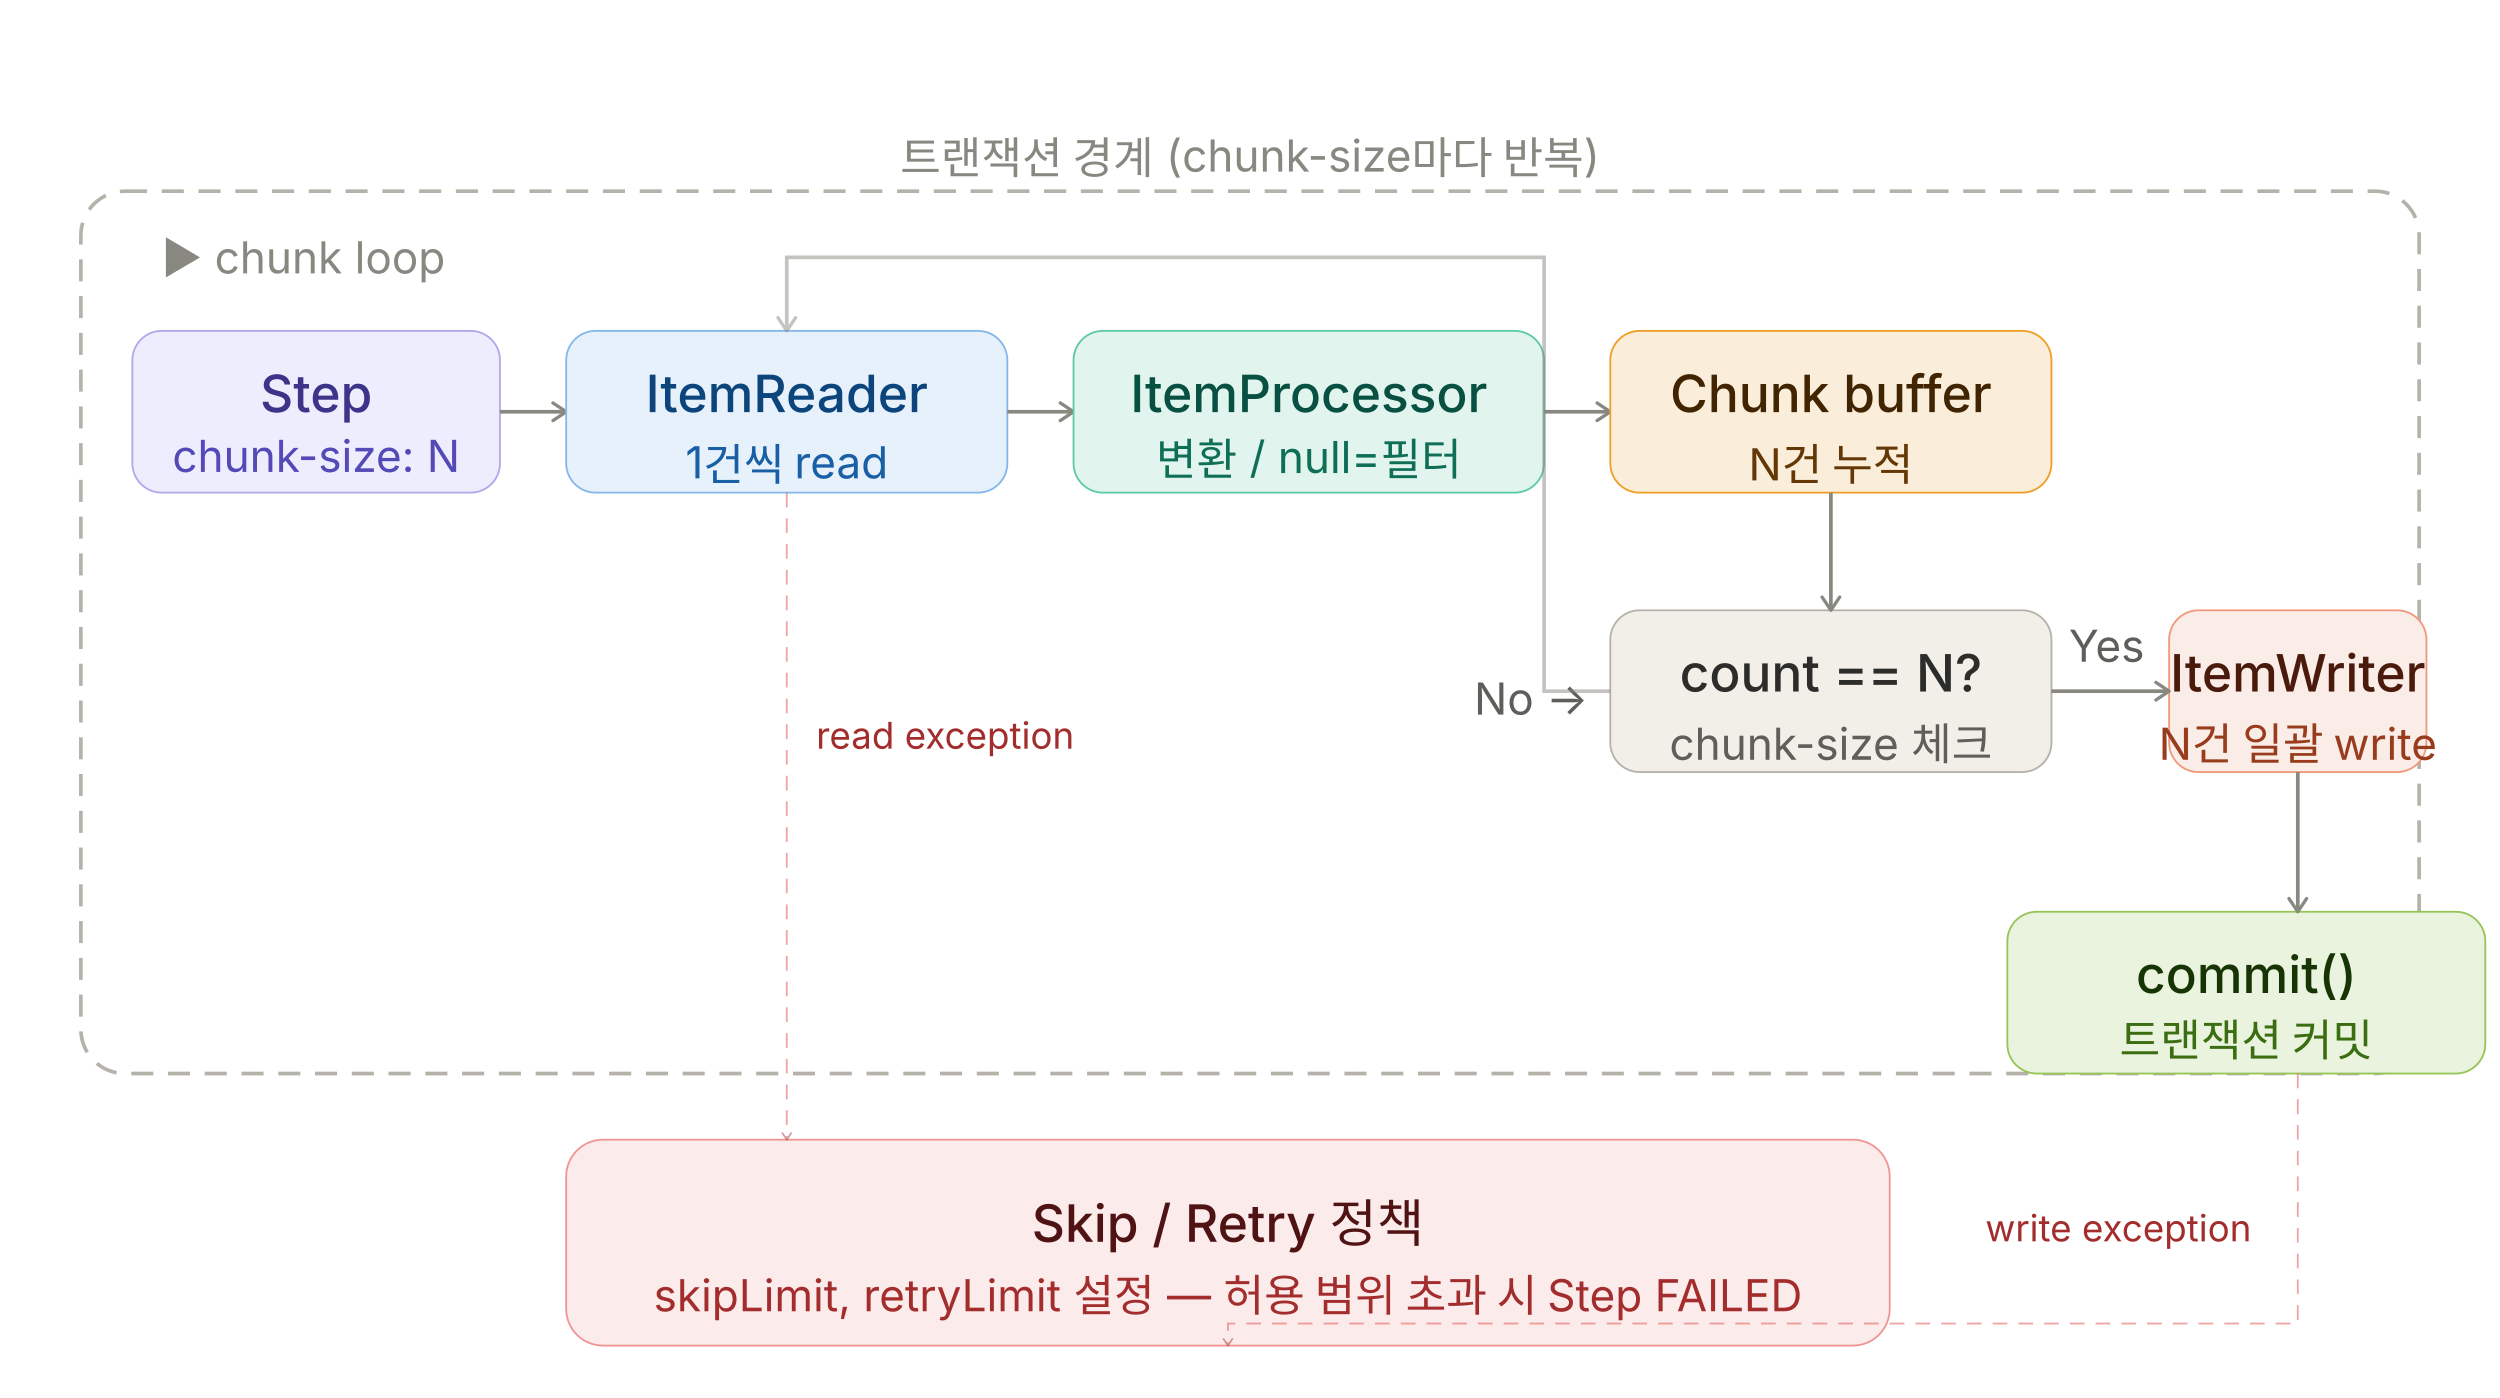
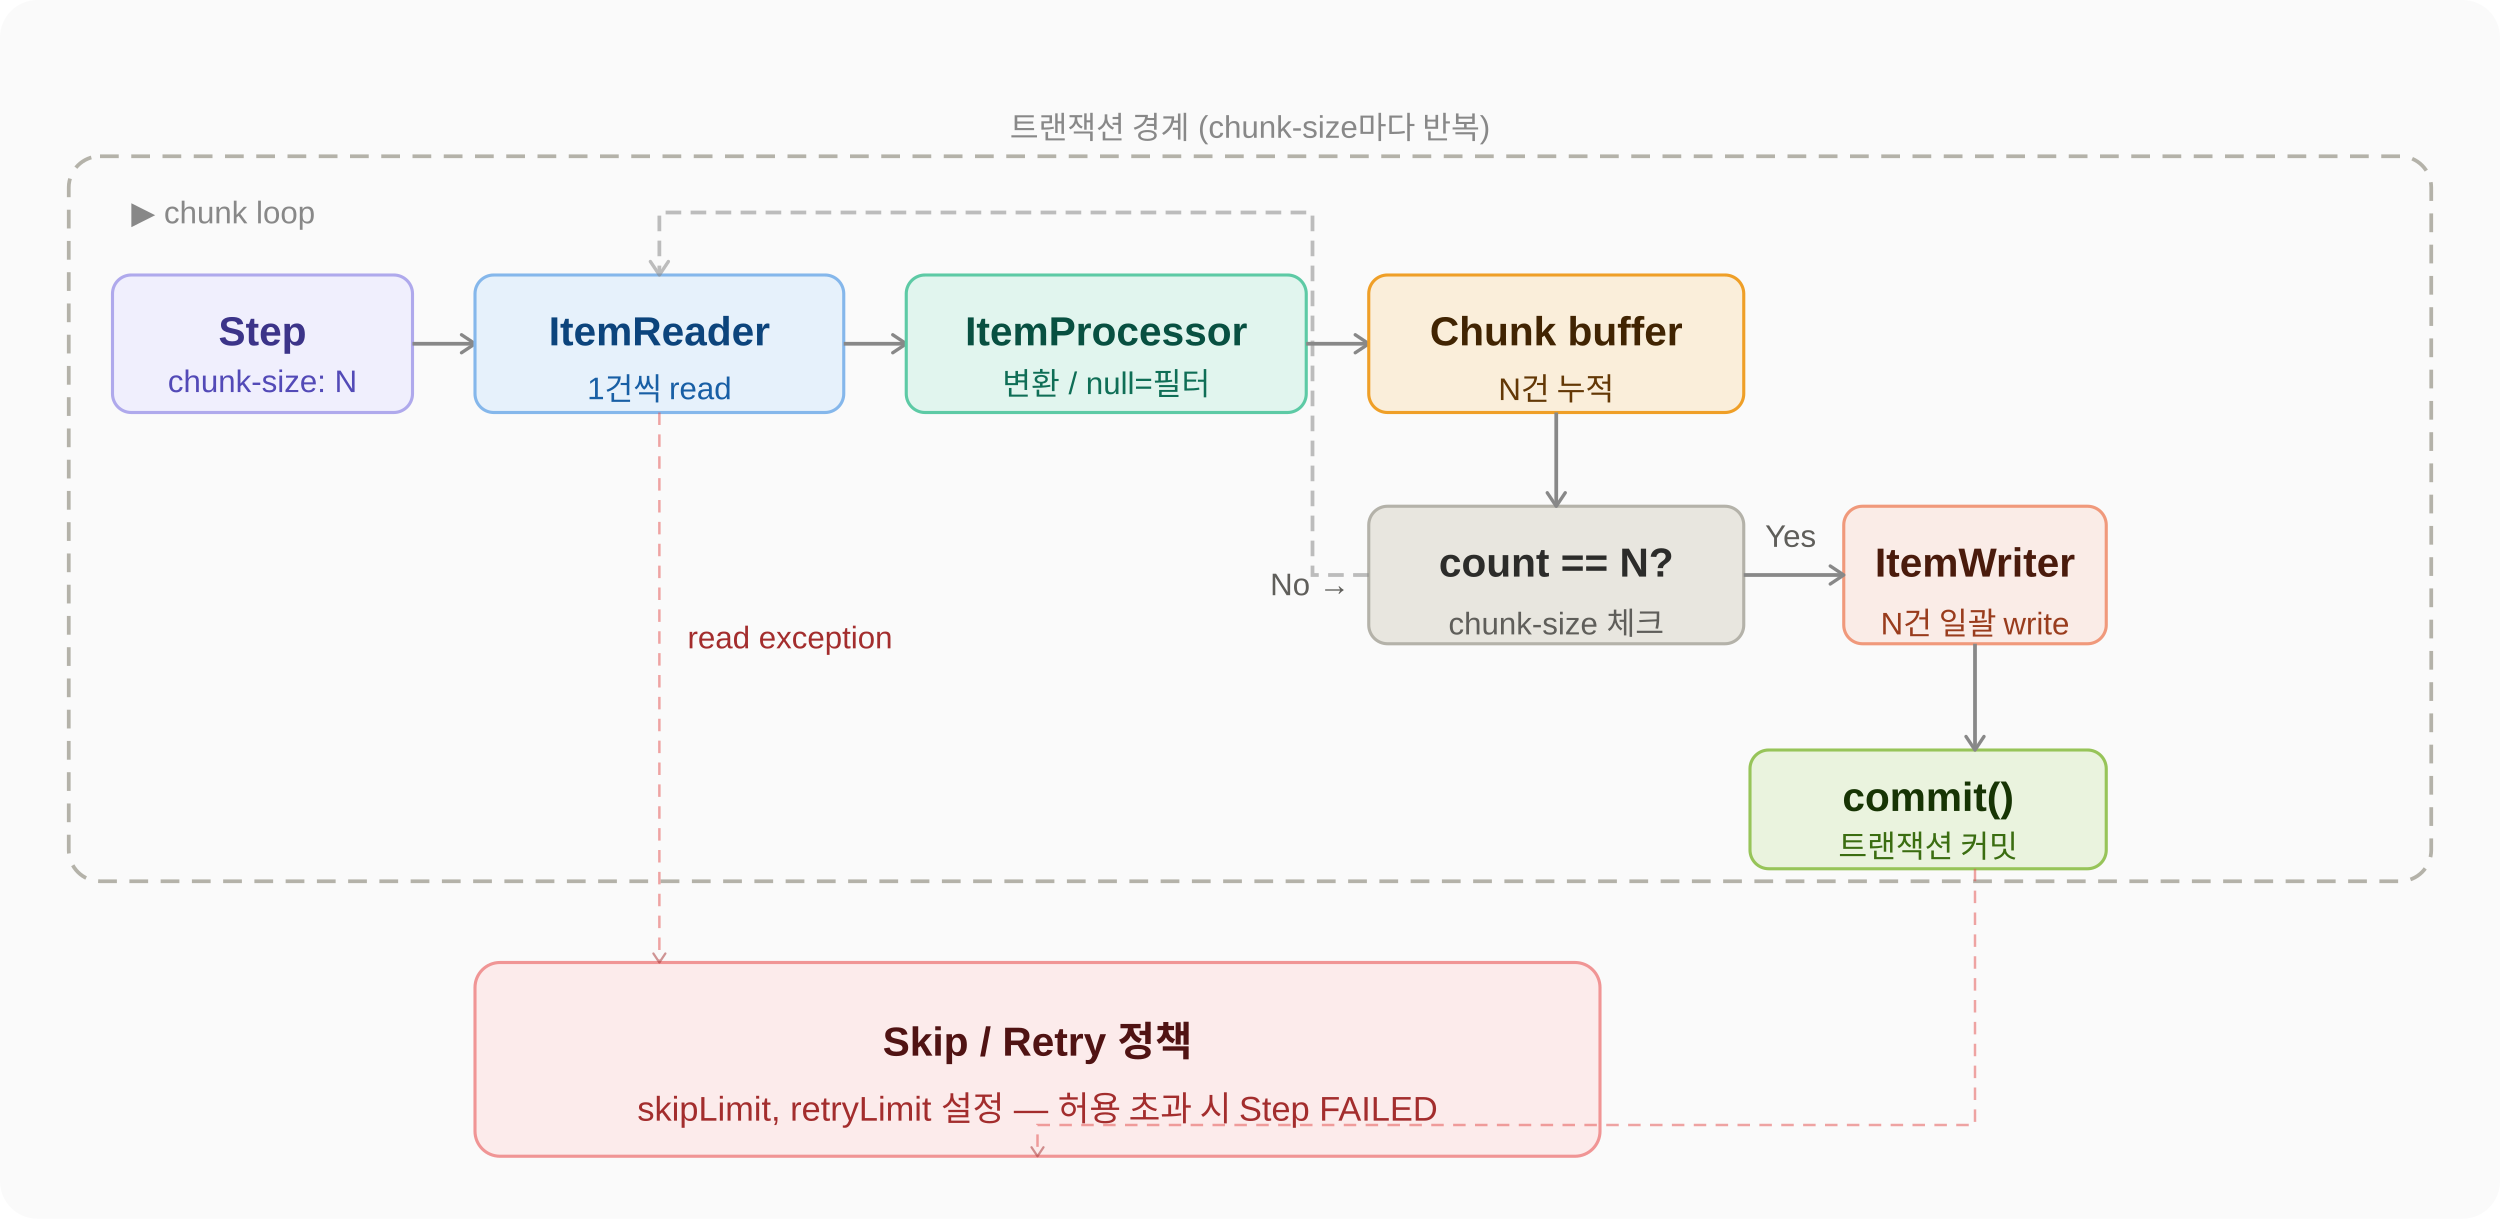
- <svg xmlns="http://www.w3.org/2000/svg" width="100%" viewBox="0 0 680 380" style="font-family: -apple-system, BlinkMacSystemFont, 'Segoe UI', sans-serif;">
+ <svg xmlns="http://www.w3.org/2000/svg" viewBox="0 0 800 390" width="800" height="390">
  <defs>
-     <marker id="arrow" viewBox="0 0 10 10" refX="8" refY="5" markerWidth="6" markerHeight="6" orient="auto-start-reverse">
-       <path d="M2 1L8 5L2 9" fill="none" stroke="#888780" stroke-width="1.5" stroke-linecap="round" stroke-linejoin="round" />
+     <style>
+       text { font-family: 'Segoe UI', Arial, sans-serif; }
+       .lbl { font-size: 13px; font-weight: 700; }
+       .sub { font-size: 11px; }
+       .sm  { font-size: 10px; }
+     </style>
+     <marker id="arr" viewBox="0 0 10 10" refX="8" refY="5" markerWidth="6" markerHeight="6" orient="auto-start-reverse">
+       <path d="M2 1L8 5L2 9" fill="none" stroke="#888" stroke-width="1.5" stroke-linecap="round" stroke-linejoin="round" />
    </marker>
-     <marker id="arrow-green" viewBox="0 0 10 10" refX="8" refY="5" markerWidth="6" markerHeight="6" orient="auto-start-reverse">
+     <marker id="arrg" viewBox="0 0 10 10" refX="8" refY="5" markerWidth="6" markerHeight="6" orient="auto-start-reverse">
      <path d="M2 1L8 5L2 9" fill="none" stroke="#1D9E75" stroke-width="1.5" stroke-linecap="round" stroke-linejoin="round" />
    </marker>
-     <marker id="arrow-red" viewBox="0 0 10 10" refX="8" refY="5" markerWidth="6" markerHeight="6" orient="auto-start-reverse">
+     <marker id="arrr" viewBox="0 0 10 10" refX="8" refY="5" markerWidth="6" markerHeight="6" orient="auto-start-reverse">
      <path d="M2 1L8 5L2 9" fill="none" stroke="#A32D2D" stroke-width="1.5" stroke-linecap="round" stroke-linejoin="round" />
    </marker>
  </defs>
-   <rect x="22" y="52" width="636" height="240" rx="12" fill="none" stroke-dasharray="6 4" stroke="#B4B2A9" stroke-width="1" />
-   <text x="340" y="42" text-anchor="middle" dominant-baseline="central" font-size="12" fill="#888780">트랜잭션 경계 (chunk-size마다 반복)</text>
-   <text x="44" y="70" dominant-baseline="central" font-size="12" fill="#888780">▶ chunk loop</text>
-   <rect x="36" y="90" width="100" height="44" rx="8" fill="#EEEDFE" stroke="#AFA9EC" stroke-width="0.5" />
-   <text x="86" y="107" text-anchor="middle" dominant-baseline="central" font-size="14" font-weight="500" fill="#3C3489">Step</text>
-   <text x="86" y="124" text-anchor="middle" dominant-baseline="central" font-size="12" fill="#534AB7">chunk-size: N</text>
-   <line x1="136" y1="112" x2="154" y2="112" stroke="#888780" stroke-width="1" marker-end="url(#arrow)" />
-   <rect x="154" y="90" width="120" height="44" rx="8" fill="#E6F1FB" stroke="#85B7EB" stroke-width="0.5" />
-   <text x="214" y="107" text-anchor="middle" dominant-baseline="central" font-size="14" font-weight="500" fill="#0C447C">ItemReader</text>
-   <text x="214" y="124" text-anchor="middle" dominant-baseline="central" font-size="12" fill="#185FA5">1건씩 read</text>
-   <line x1="274" y1="112" x2="292" y2="112" stroke="#888780" stroke-width="1" marker-end="url(#arrow)" />
-   <rect x="292" y="90" width="128" height="44" rx="8" fill="#E1F5EE" stroke="#5DCAA5" stroke-width="0.5" />
-   <text x="356" y="107" text-anchor="middle" dominant-baseline="central" font-size="14" font-weight="500" fill="#085041">ItemProcessor</text>
-   <text x="356" y="124" text-anchor="middle" dominant-baseline="central" font-size="12" fill="#0F6E56">변환 / null=필터</text>
-   <line x1="420" y1="112" x2="438" y2="112" stroke="#888780" stroke-width="1" marker-end="url(#arrow)" />
-   <rect x="438" y="90" width="120" height="44" rx="8" fill="#FAEEDA" stroke="#EF9F27" stroke-width="0.5" />
-   <text x="498" y="107" text-anchor="middle" dominant-baseline="central" font-size="14" font-weight="500" fill="#412402">Chunk buffer</text>
-   <text x="498" y="124" text-anchor="middle" dominant-baseline="central" font-size="12" fill="#633806">N건 누적</text>
-   <rect x="438" y="166" width="120" height="44" rx="8" fill="#F1EFE8" stroke="#B4B2A9" stroke-width="0.5" />
-   <text x="498" y="183" text-anchor="middle" dominant-baseline="central" font-size="14" font-weight="500" fill="#2C2C2A">count == N?</text>
-   <text x="498" y="200" text-anchor="middle" dominant-baseline="central" font-size="12" fill="#5F5E5A">chunk-size 체크</text>
-   <line x1="498" y1="134" x2="498" y2="166" stroke="#888780" stroke-width="1" marker-end="url(#arrow)" />
-   <text x="432" y="190" text-anchor="end" dominant-baseline="central" font-size="12" fill="#5F5E5A">No →</text>
-   <path d="M438 188 L420 188 L420 70 L214 70 L214 90" fill="none" stroke="#888780" stroke-width="1" marker-end="url(#arrow)" opacity="0.5" />
-   <rect x="590" y="166" width="70" height="44" rx="8" fill="#FAECE7" stroke="#F0997B" stroke-width="0.5" />
-   <text x="625" y="183" text-anchor="middle" dominant-baseline="central" font-size="14" font-weight="500" fill="#4A1B0C">ItemWriter</text>
-   <text x="625" y="200" text-anchor="middle" dominant-baseline="central" font-size="12" fill="#993C1D">N건 일괄 write</text>
-   <line x1="558" y1="188" x2="590" y2="188" stroke="#888780" stroke-width="1" marker-end="url(#arrow)" />
-   <text x="573" y="180" text-anchor="middle" font-size="12" fill="#5F5E5A">Yes</text>
-   <rect x="546" y="248" width="130" height="44" rx="8" fill="#EAF3DE" stroke="#97C459" stroke-width="0.5" />
-   <text x="611" y="265" text-anchor="middle" dominant-baseline="central" font-size="14" font-weight="500" fill="#173404">commit()</text>
-   <text x="611" y="282" text-anchor="middle" dominant-baseline="central" font-size="12" fill="#3B6D11">트랜잭션 커밋</text>
-   <line x1="625" y1="210" x2="625" y2="248" stroke="#888780" stroke-width="1" marker-end="url(#arrow)" />
-   <rect x="154" y="310" width="360" height="56" rx="10" fill="#FCEBEB" stroke="#F09595" stroke-width="0.5" />
-   <text x="334" y="330" text-anchor="middle" dominant-baseline="central" font-size="14" font-weight="500" fill="#501313">Skip / Retry 정책</text>
-   <text x="334" y="350" text-anchor="middle" dominant-baseline="central" font-size="12" fill="#A32D2D">skipLimit, retryLimit 설정 — 허용 범위 초과 시 Step FAILED</text>
-   <path d="M214 134 L214 310" fill="none" stroke="#E24B4A" stroke-width="0.5" stroke-dasharray="4 3" marker-end="url(#arrow-red)" opacity="0.5" />
-   <text x="222" y="200" dominant-baseline="central" font-size="10" fill="#A32D2D">read exception</text>
-   <path d="M625 292 L625 360 L334 360 L334 366" fill="none" stroke="#E24B4A" stroke-width="0.5" stroke-dasharray="4 3" marker-end="url(#arrow-red)" opacity="0.5" />
-   <text x="540" y="334" dominant-baseline="central" font-size="10" fill="#A32D2D">write exception</text>
+   <rect width="800" height="390" rx="12" fill="#fafafa" />
+   <rect x="22" y="50" width="756" height="232" rx="10" fill="none" stroke="#B4B2A9" stroke-width="1.2" stroke-dasharray="6 4" />
+   <text x="400" y="40" text-anchor="middle" dominant-baseline="central" class="sm" fill="#888">트랜잭션 경계 (chunk-size마다 반복)</text>
+   <text x="42" y="68" dominant-baseline="central" class="sm" fill="#888">▶ chunk loop</text>
+   <rect x="36" y="88" width="96" height="44" rx="6" fill="#F0EFFD" stroke="#AFA9EC" stroke-width="1" />
+   <text x="84" y="106" text-anchor="middle" dominant-baseline="central" class="lbl" fill="#3C3489">Step</text>
+   <text x="84" y="122" text-anchor="middle" dominant-baseline="central" class="sm" fill="#534AB7">chunk-size: N</text>
+   <line x1="132" y1="110" x2="152" y2="110" stroke="#888" stroke-width="1.2" marker-end="url(#arr)" />
+   <rect x="152" y="88" width="118" height="44" rx="6" fill="#E6F1FB" stroke="#85B7EB" stroke-width="1" />
+   <text x="211" y="106" text-anchor="middle" dominant-baseline="central" class="lbl" fill="#0C447C">ItemReader</text>
+   <text x="211" y="122" text-anchor="middle" dominant-baseline="central" class="sm" fill="#185FA5">1건씩 read</text>
+   <line x1="270" y1="110" x2="290" y2="110" stroke="#888" stroke-width="1.2" marker-end="url(#arr)" />
+   <rect x="290" y="88" width="128" height="44" rx="6" fill="#E1F5EE" stroke="#5DCAA5" stroke-width="1" />
+   <text x="354" y="106" text-anchor="middle" dominant-baseline="central" class="lbl" fill="#085041">ItemProcessor</text>
+   <text x="354" y="122" text-anchor="middle" dominant-baseline="central" class="sm" fill="#0F6E56">변환 / null=필터</text>
+   <line x1="418" y1="110" x2="438" y2="110" stroke="#888" stroke-width="1.2" marker-end="url(#arr)" />
+   <rect x="438" y="88" width="120" height="44" rx="6" fill="#FAEEDA" stroke="#EF9F27" stroke-width="1" />
+   <text x="498" y="106" text-anchor="middle" dominant-baseline="central" class="lbl" fill="#412402">Chunk buffer</text>
+   <text x="498" y="122" text-anchor="middle" dominant-baseline="central" class="sm" fill="#633806">N건 누적</text>
+   <rect x="438" y="162" width="120" height="44" rx="6" fill="#E8E6DF" stroke="#B4B2A9" stroke-width="1" />
+   <text x="498" y="180" text-anchor="middle" dominant-baseline="central" class="lbl" fill="#2C2C2A">count == N?</text>
+   <text x="498" y="197" text-anchor="middle" dominant-baseline="central" class="sm" fill="#5F5E5A">chunk-size 체크</text>
+   <line x1="498" y1="132" x2="498" y2="162" stroke="#888" stroke-width="1.2" marker-end="url(#arr)" />
+   <text x="432" y="187" text-anchor="end" dominant-baseline="central" class="sm" fill="#5F5E5A">No →</text>
+   <path d="M438 184 L420 184 L420 68 L211 68 L211 88" fill="none" stroke="#888" stroke-width="1.2" stroke-dasharray="5 3" marker-end="url(#arr)" opacity="0.55" />
+   <rect x="590" y="162" width="84" height="44" rx="6" fill="#FAECE7" stroke="#F0997B" stroke-width="1" />
+   <text x="632" y="180" text-anchor="middle" dominant-baseline="central" class="lbl" fill="#4A1B0C">ItemWriter</text>
+   <text x="632" y="197" text-anchor="middle" dominant-baseline="central" class="sm" fill="#993C1D">N건 일괄 write</text>
+   <line x1="558" y1="184" x2="590" y2="184" stroke="#888" stroke-width="1.2" marker-end="url(#arr)" />
+   <text x="573" y="175" text-anchor="middle" class="sm" fill="#5F5E5A">Yes</text>
+   <rect x="560" y="240" width="114" height="38" rx="6" fill="#EAF3DE" stroke="#97C459" stroke-width="1" />
+   <text x="617" y="255" text-anchor="middle" dominant-baseline="central" class="lbl" fill="#173404">commit()</text>
+   <text x="617" y="270" text-anchor="middle" dominant-baseline="central" class="sm" fill="#3B6D11">트랜잭션 커밋</text>
+   <line x1="632" y1="206" x2="632" y2="240" stroke="#888" stroke-width="1.2" marker-end="url(#arr)" />
+   <rect x="152" y="308" width="360" height="62" rx="8" fill="#FCEBEB" stroke="#F09595" stroke-width="1" />
+   <text x="332" y="330" text-anchor="middle" dominant-baseline="central" class="lbl" fill="#501313">Skip / Retry 정책</text>
+   <text x="332" y="352" text-anchor="middle" dominant-baseline="central" class="sub" fill="#A32D2D">skipLimit, retryLimit 설정 — 허용 초과 시 Step FAILED</text>
+   <path d="M211 132 L211 308" fill="none" stroke="#E24B4A" stroke-width="0.8" stroke-dasharray="4 3" marker-end="url(#arrr)" opacity="0.5" />
+   <text x="220" y="204" dominant-baseline="central" class="sm" fill="#A32D2D">read exception</text>
+   <path d="M632 278 L632 360 L332 360 L332 370" fill="none" stroke="#E24B4A" stroke-width="0.8" stroke-dasharray="4 3" marker-end="url(#arrr)" opacity="0.5" />
</svg>
